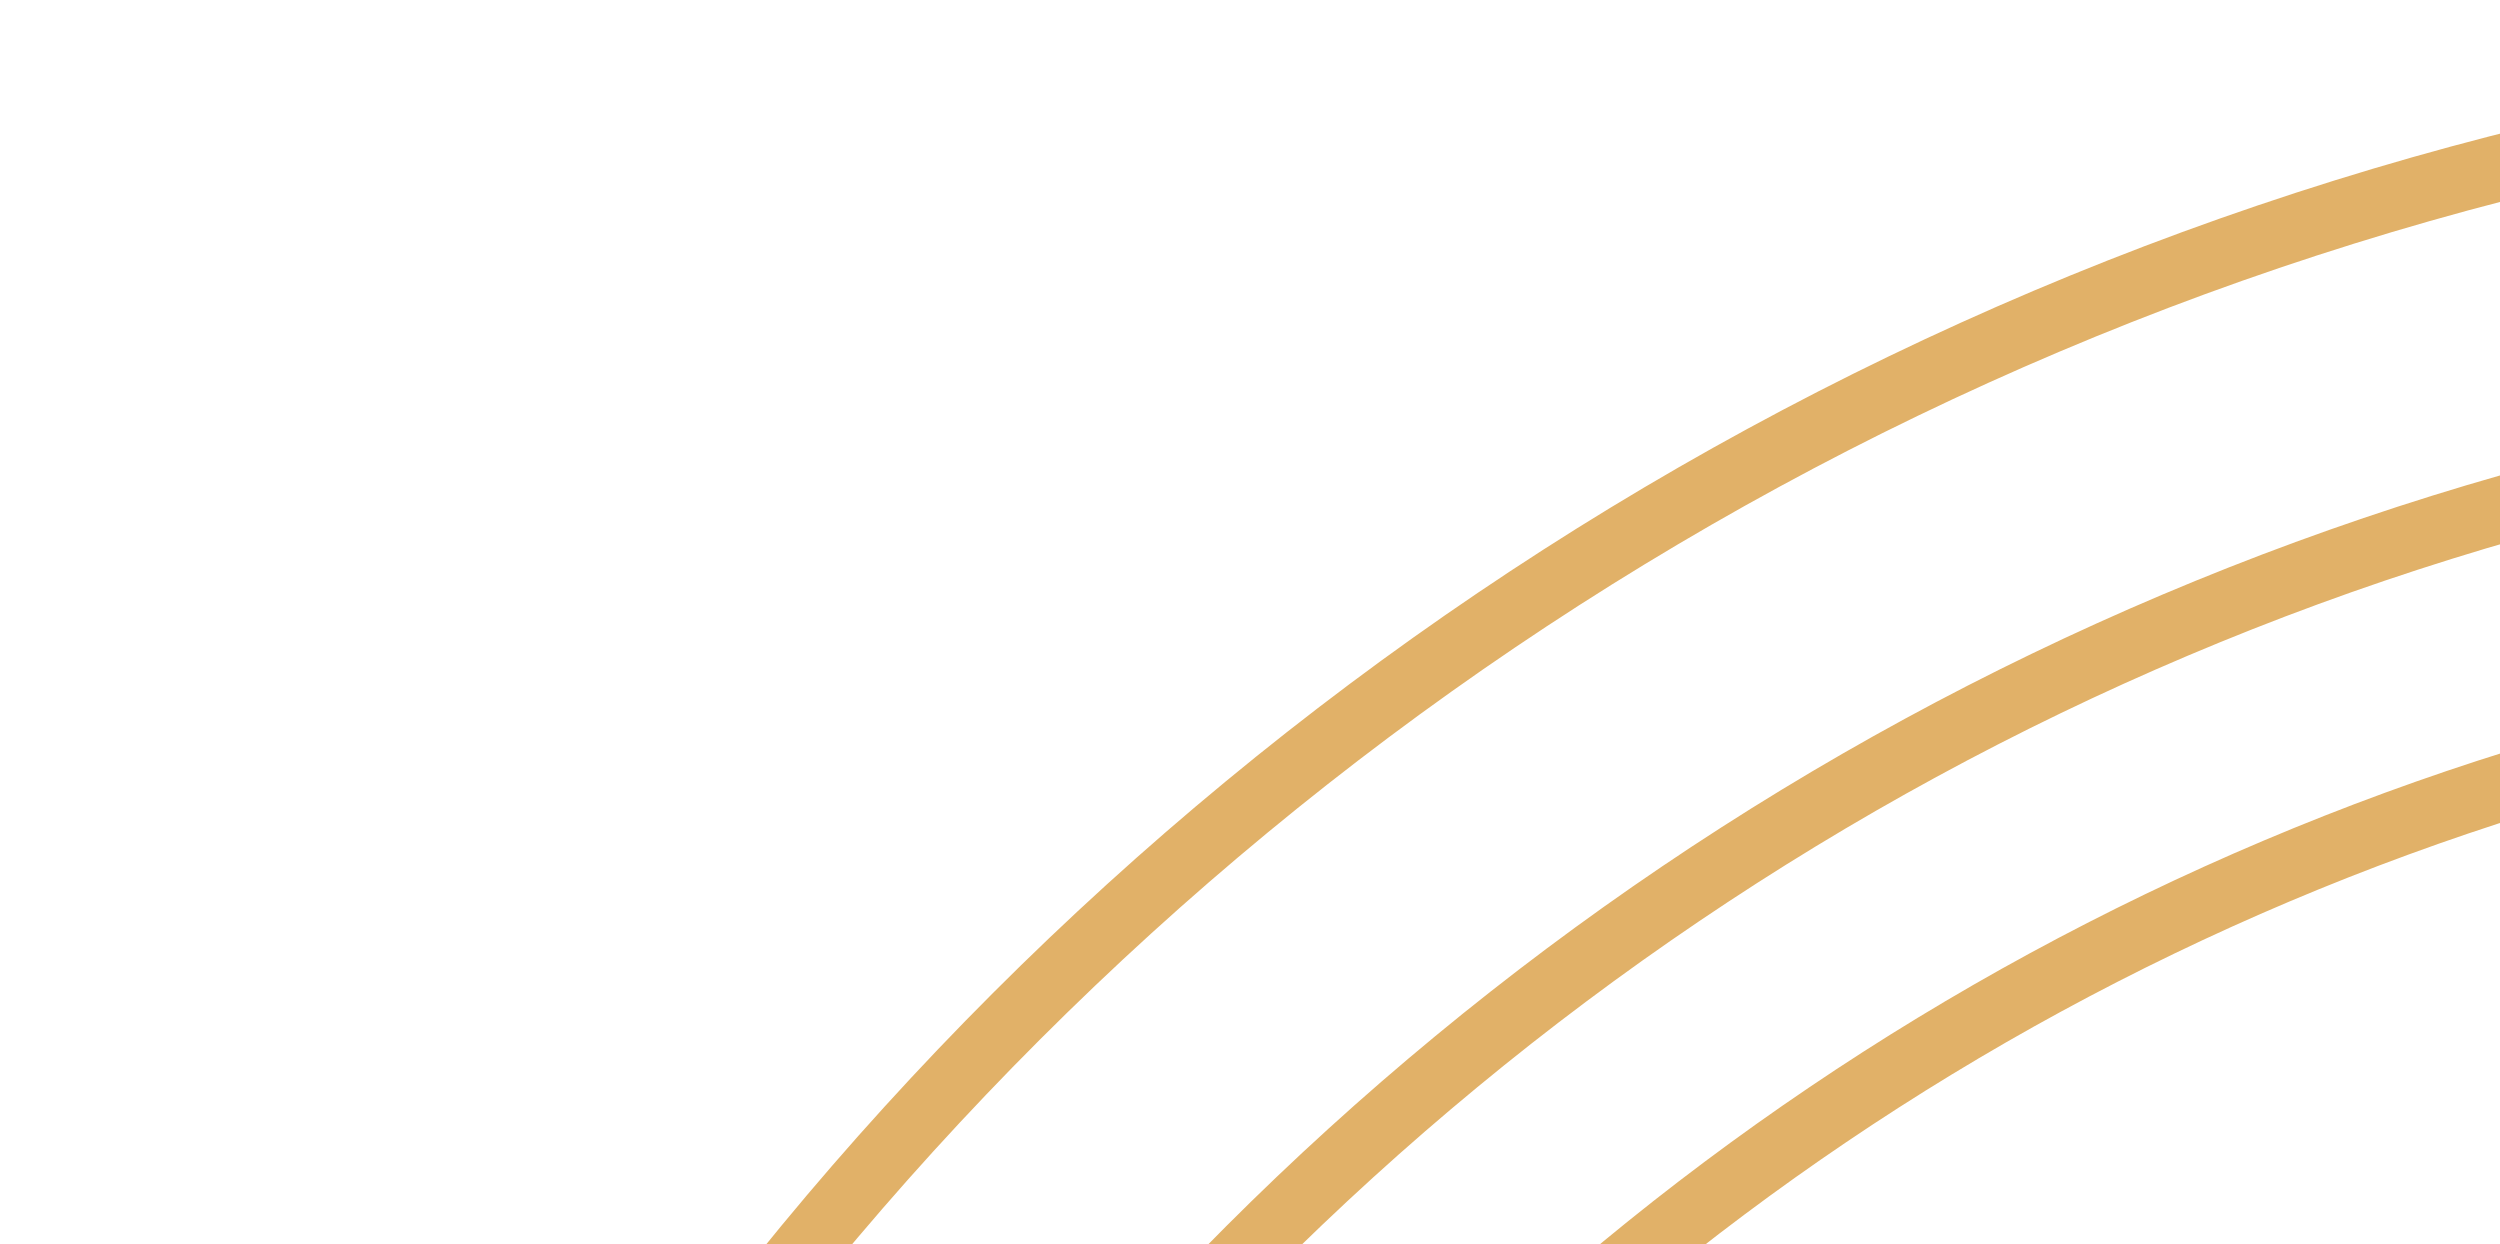
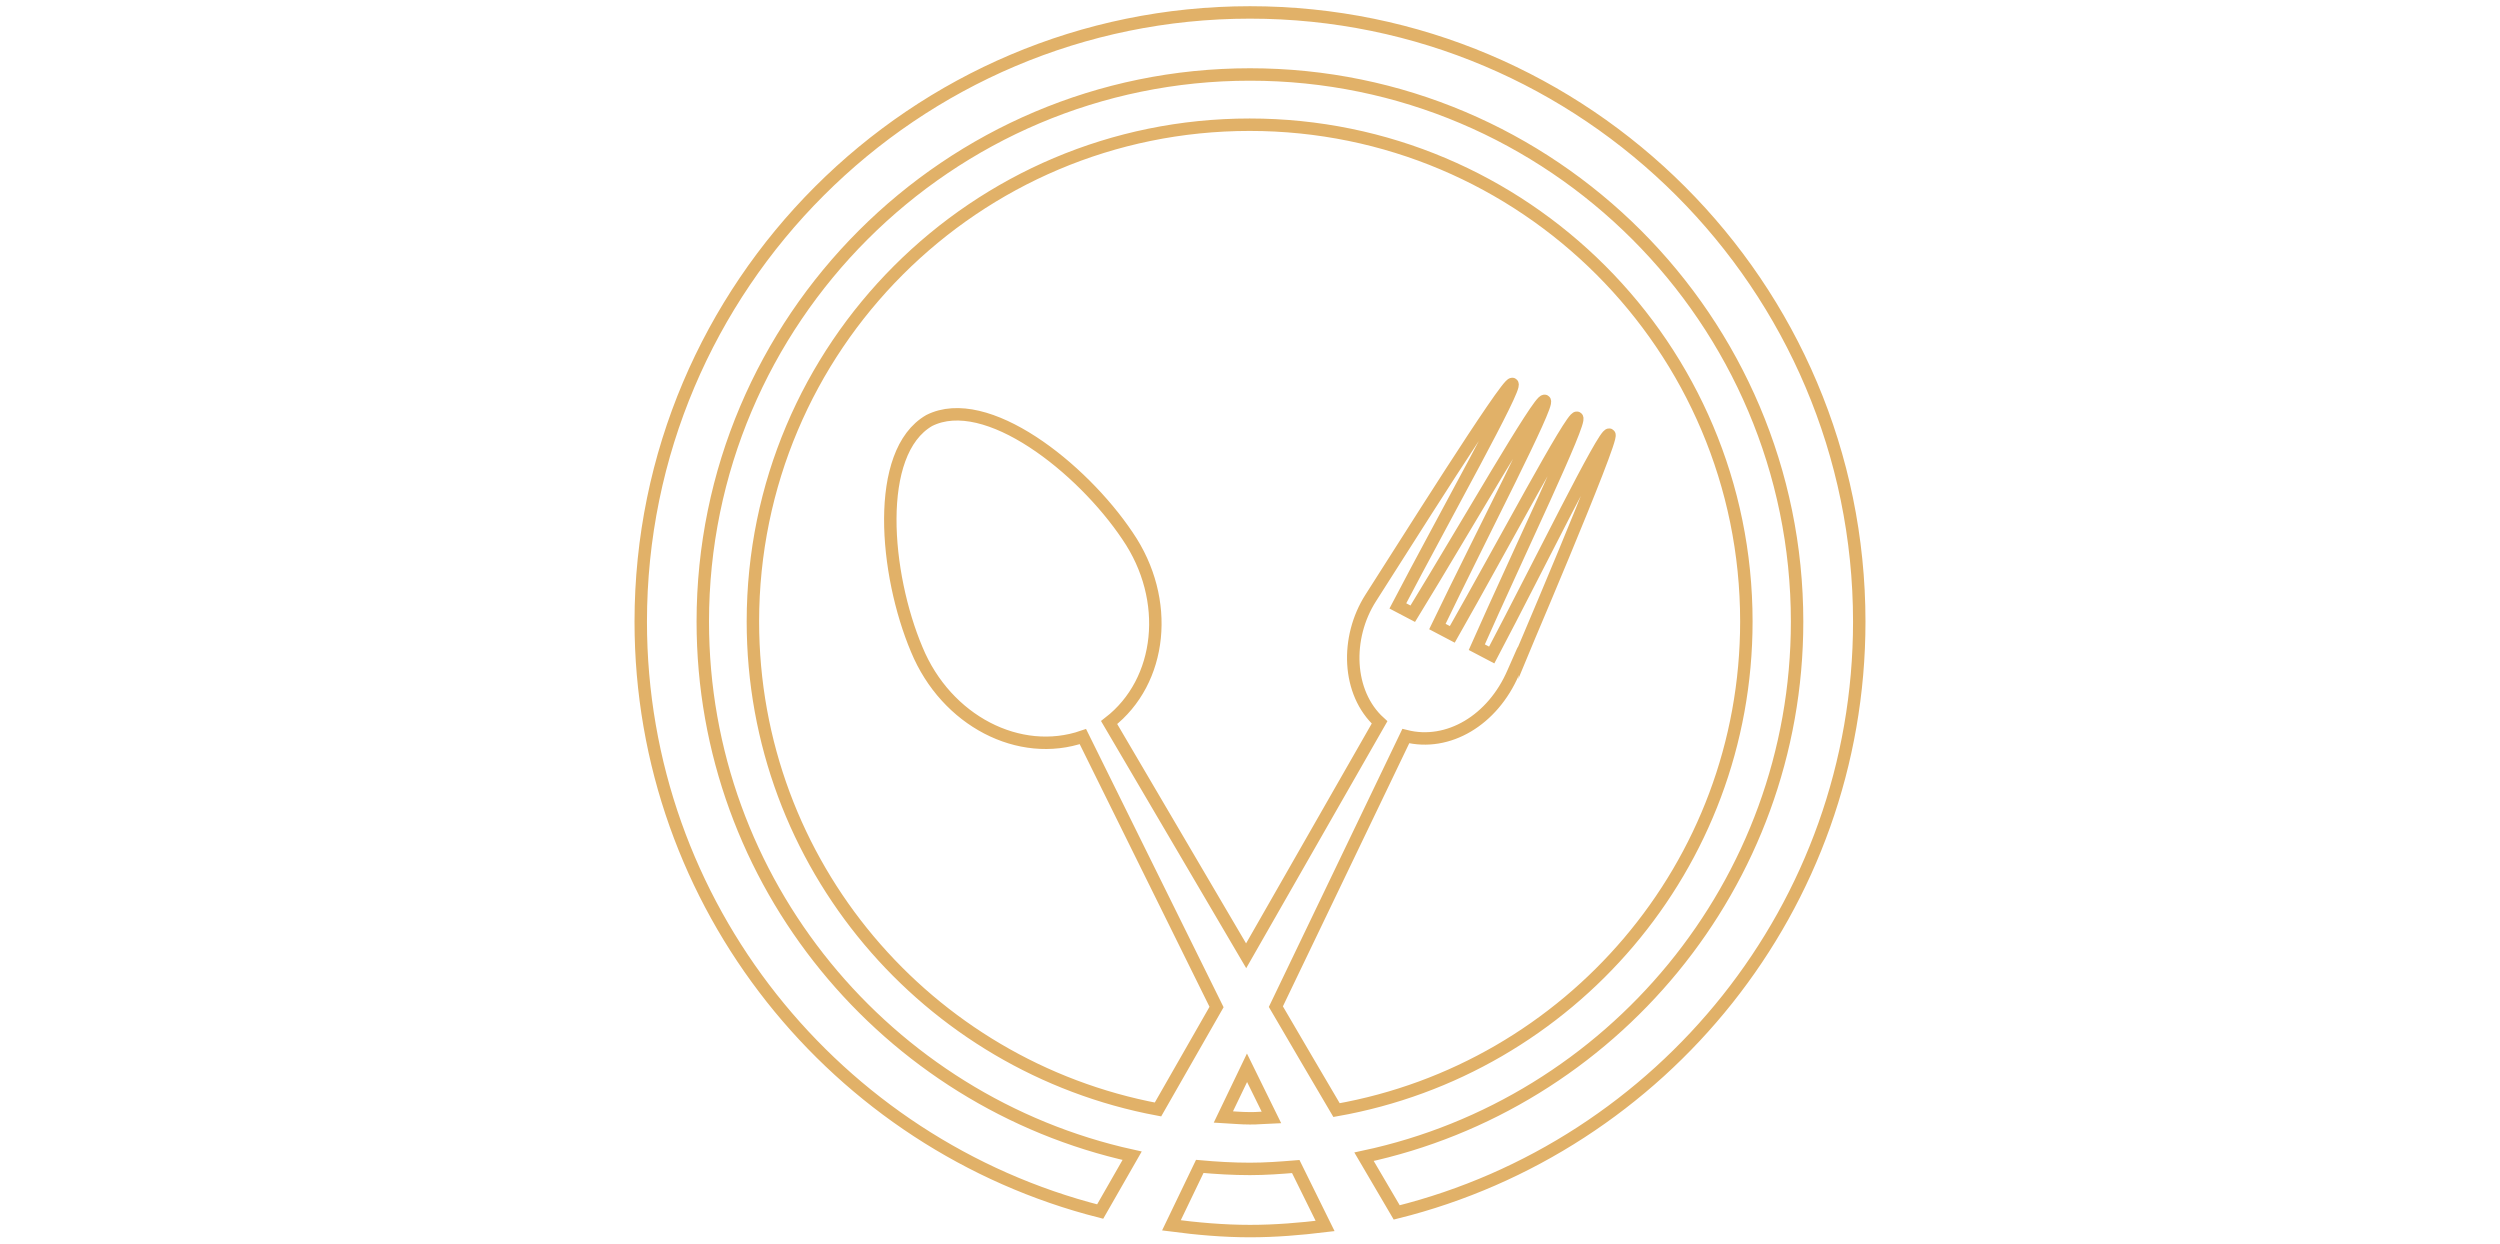
- <svg xmlns="http://www.w3.org/2000/svg" version="1.1" x="0px" y="0px" viewBox="0 0 378 188" enable-background="new 0 0 1000 1000" xml:space="preserve" fill="transparent" stroke="#E1B168" stroke-width="10px" width="378" height="188">
+ <svg xmlns="http://www.w3.org/2000/svg" version="1.1" x="0px" y="0px" viewBox="0 0 1000 1000" enable-background="new 0 0 1000 1000" xml:space="preserve" fill="transparent" stroke="#E1B168" stroke-width="10px" width="378" height="188">
  <g>
    <g>
      <g>
        <path d="M712.1,541.2c0.1-0.3,81.1-189.4,76.9-191.6c-4.1-2.1-56.4,104.8-94.6,177.2l-12-6.3c33.2-75,84.9-182.3,80.6-184.5c-4.1-2.2-59.8,103-100.3,174.2l-12-6.3c35.5-73.8,90.5-179.4,86.3-181.5c-4.1-2.2-63.2,101.2-106.1,171.2l-12-6.3c37.9-72.5,96.2-176.3,92.1-178.5c-4.1-2.2-90.4,135.6-113.9,172.1c-20.4,31.9-19.1,76.3,7.1,100.1c-35.8,62.6-71.5,125.2-107.3,187.7c-36.7-62.5-73.4-125.1-110.2-187.6c42.8-33.1,49.9-98.8,14.8-150.1c-36.8-54.9-113.7-115.8-159.5-92.8c-44.4,25.7-35.7,123.4-10,184.2c23.7,57.4,82.6,87.6,133.6,70c35.9,72.5,71.7,145,107.5,217.5c-15.7,27.5-31.4,54.9-47.1,82.4c-185.4-34.7-325.8-197-325.8-392.5c0.1-220.6,178.9-399.5,399.5-399.5c220.6,0,399.5,178.8,399.5,399.5c0,196.7-142.3,359.9-329.6,393c-16.3-27.7-32.6-55.4-48.8-83.2c34.8-72.5,69.6-145,104.5-217.6c34.1,8.6,69.9-12.7,86.4-51.1C729.2,500.9,712,541.2,712.1,541.2z M536.8,938.2c-12.2,1-24.4,1.9-36.8,1.9c-13.6,0-27.1-0.8-40.4-2c-7.6,15.8-15.2,31.6-22.8,47.4c20.7,2.7,41.7,4.6,63.2,4.6c20.5,0,40.5-1.7,60.4-4.1C552.5,970,544.6,954.1,536.8,938.2z M500,10C229.8,10,10,229.8,10,500c0,228.5,157.5,420.5,369.5,474.4c8.6-15,17.1-29.9,25.7-44.9C208,886,59.9,710,59.9,500C59.9,257.3,257.3,59.9,500,59.9C742.6,59.9,940,257.3,940,500c0,211.1-149.6,387.9-348.3,430.3c8.7,14.9,17.5,29.8,26.3,44.8C831.3,922,990,729.4,990,500C990,229.8,770.2,10,500,10z M517.2,898.6c-6.5-13.3-13.1-26.5-19.6-39.8c-6.3,13.2-12.7,26.4-19,39.5c7.1,0.4,14.2,1.1,21.4,1.1C505.8,899.5,511.4,898.8,517.2,898.6z" />
      </g>
    </g>
    <g />
    <g />
    <g />
    <g />
    <g />
    <g />
    <g />
    <g />
    <g />
    <g />
    <g />
    <g />
    <g />
    <g />
    <g />
  </g>
</svg>
